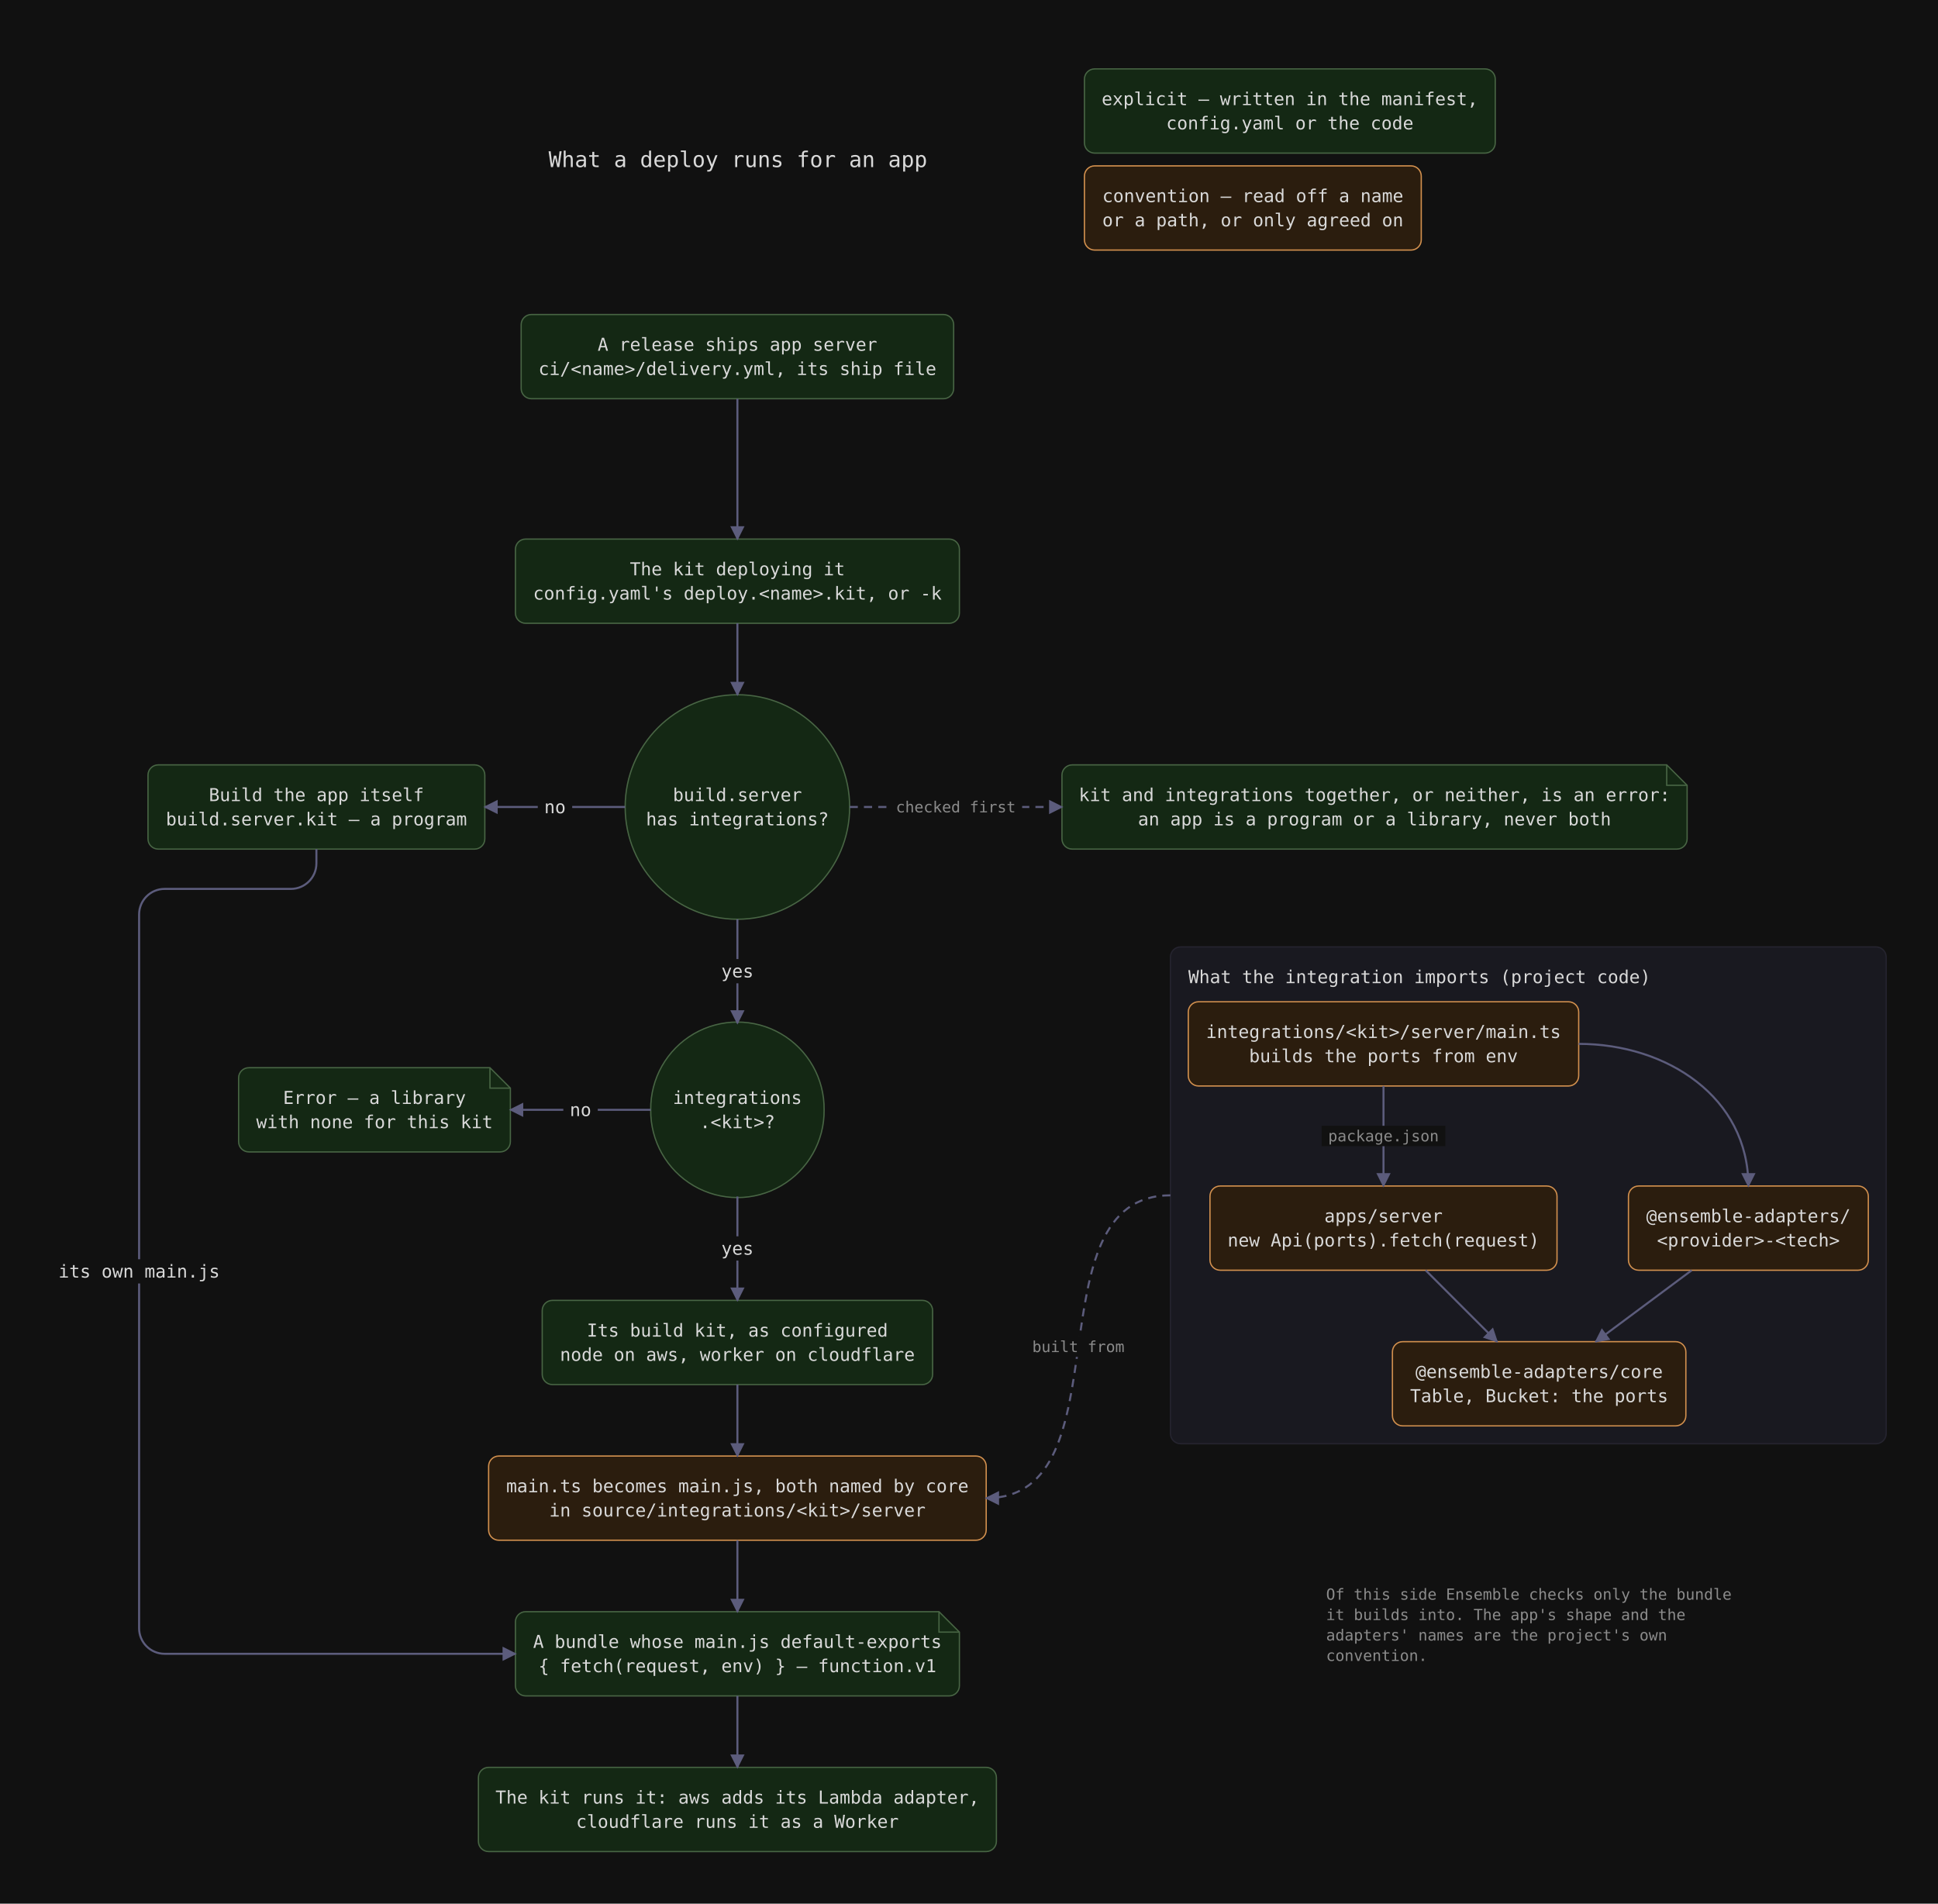
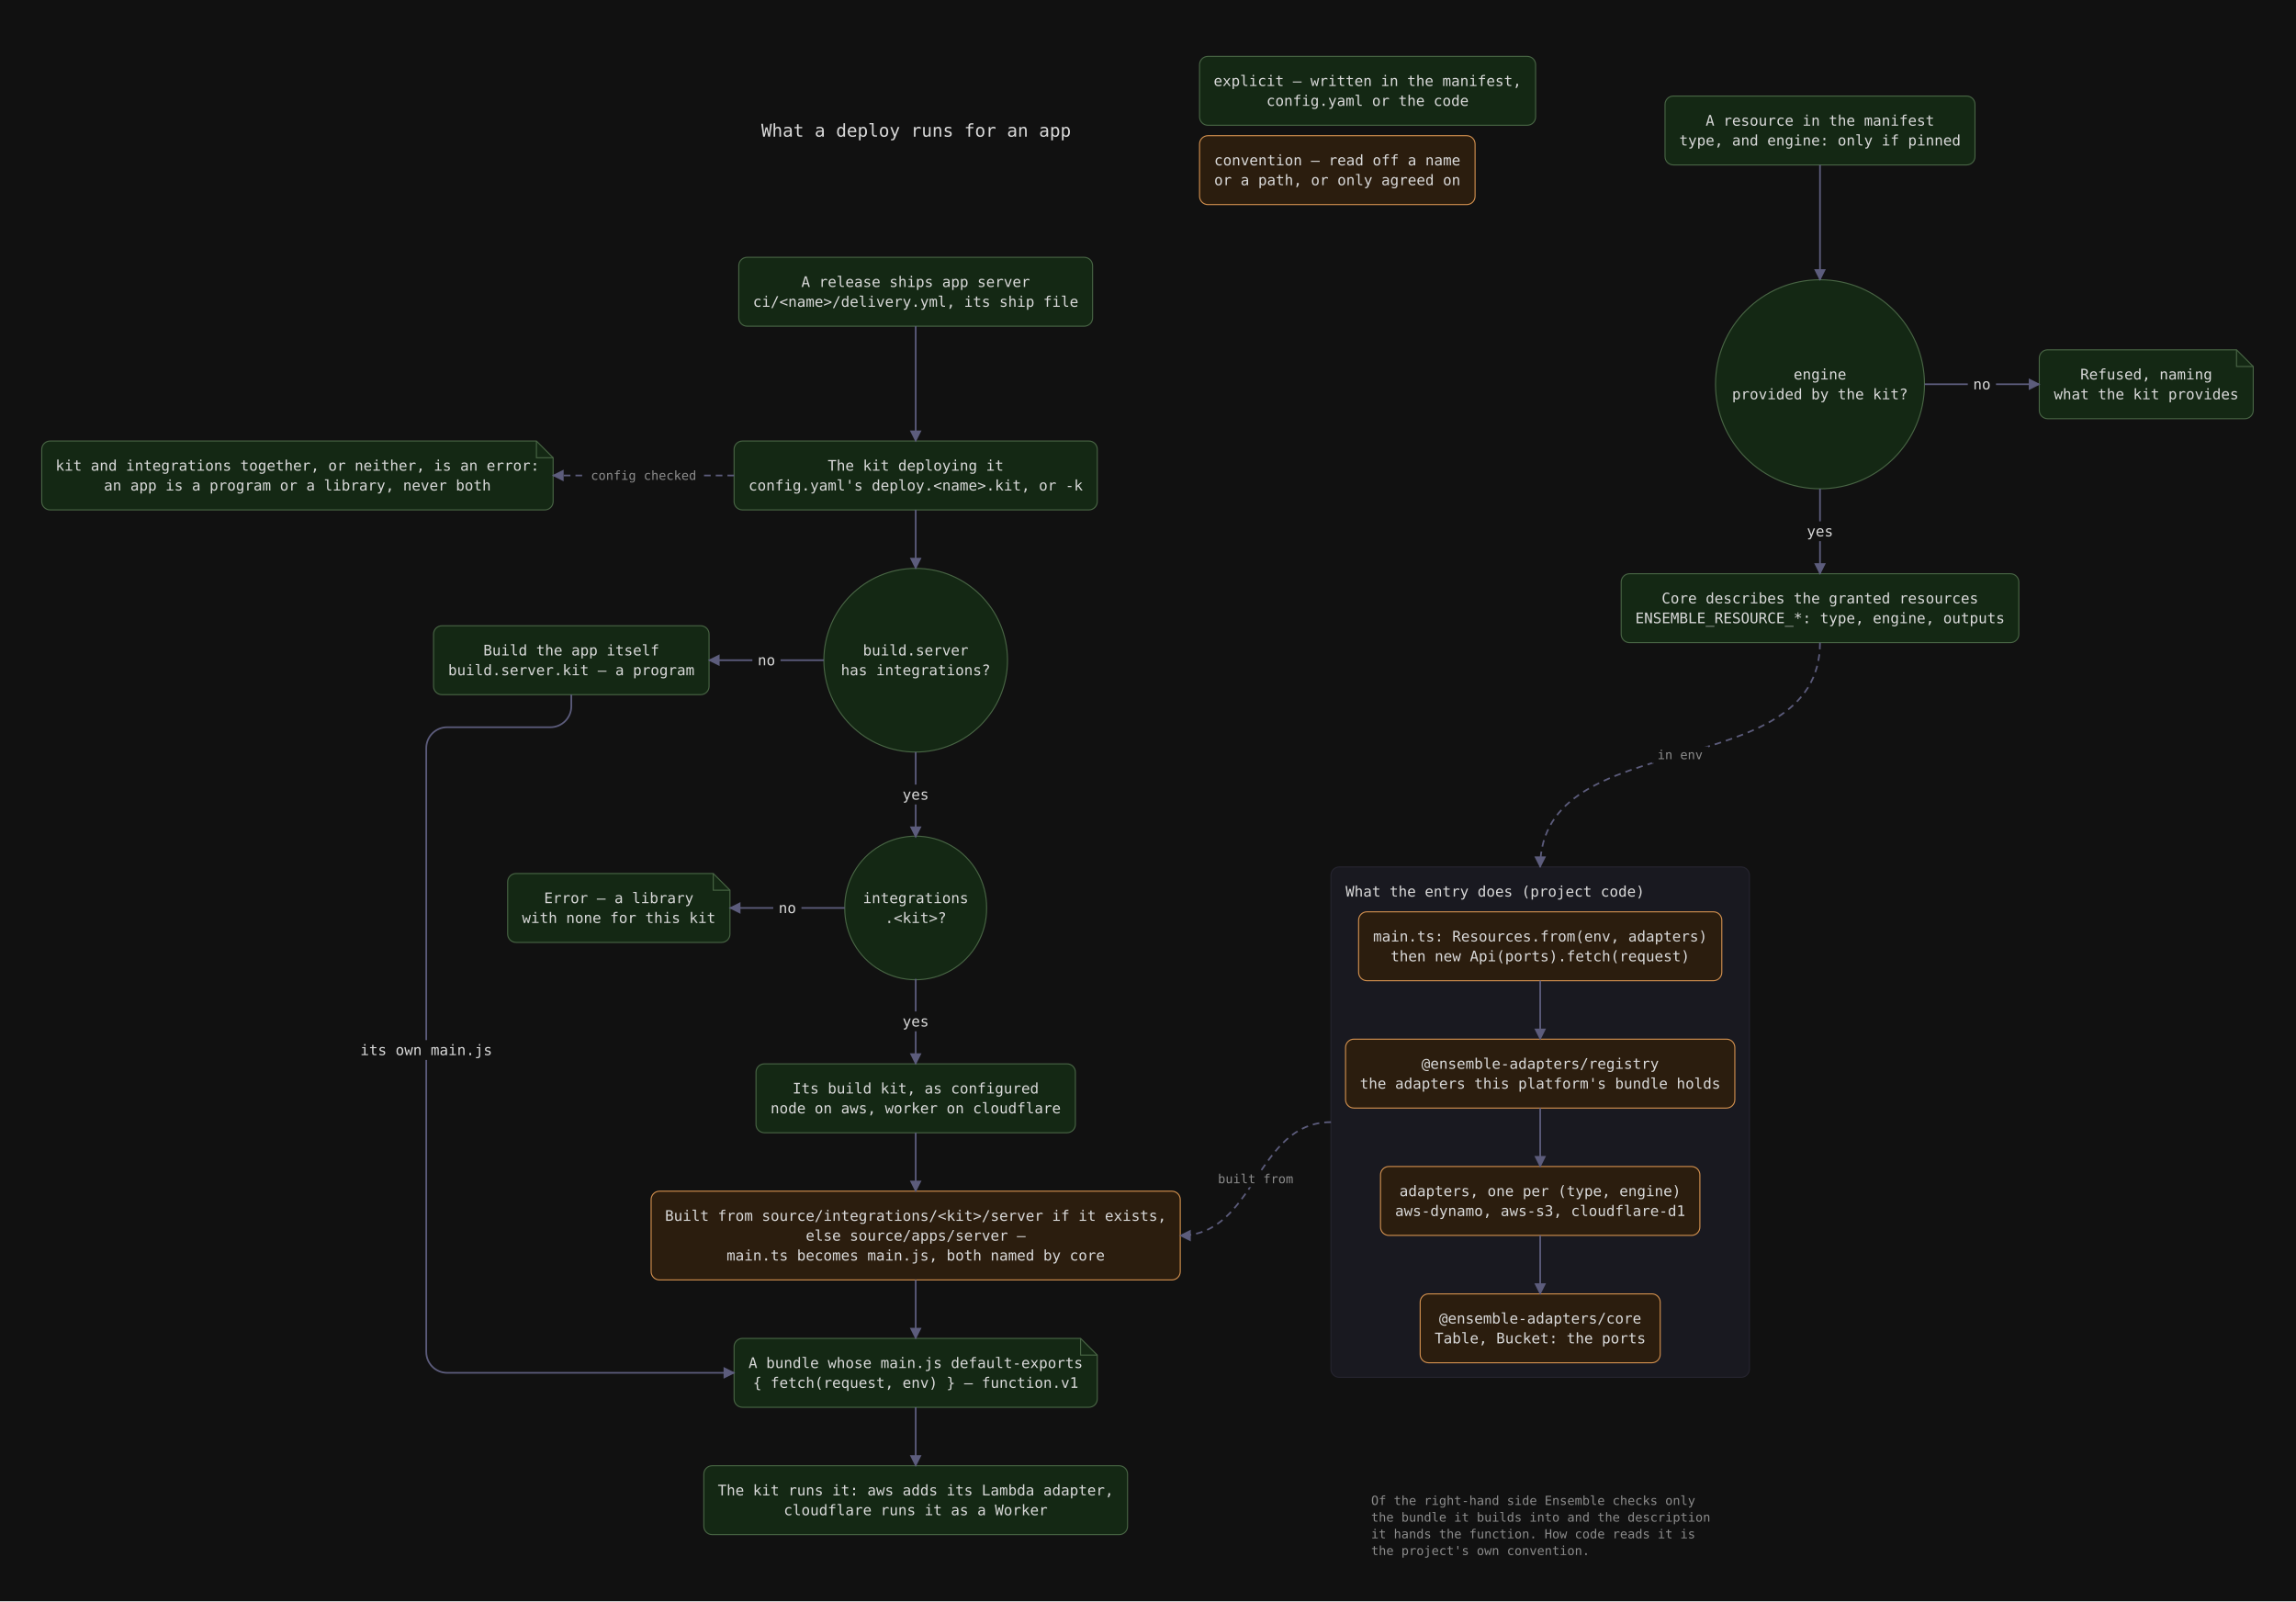
- <svg xmlns="http://www.w3.org/2000/svg" width="1519" height="1492" viewBox="-76 0 1519 1492" font-family="'DejaVu Sans Mono', 'Menlo', 'Consolas', 'Liberation Mono', 'Courier New', monospace" font-size="14px">
+ <svg xmlns="http://www.w3.org/2000/svg" width="2200" height="1534" viewBox="0 0 2200 1534" font-family="'DejaVu Sans Mono', 'Menlo', 'Consolas', 'Liberation Mono', 'Courier New', monospace" font-size="14px">
  <defs>
    <marker id="arrow-5c5c7c" viewBox="0 0 10 10" refX="9" refY="5" markerWidth="7" markerHeight="7" orient="auto-start-reverse">
      <path d="M 0 0 L 10 5 L 0 10 z" fill="#5c5c7c" />
    </marker>
    <marker id="arrow-5c5c7c-back" viewBox="0 0 10 10" refX="9" refY="5" markerWidth="7" markerHeight="7" orient="auto-start-reverse">
      <path d="M 0 0 L 10 5 L 0 10 z" fill="#5c5c7c" />
    </marker>
  </defs>
-   <rect x="-76" y="0" width="1519" height="1492" fill="#111111" />
+   <rect x="0" y="0" width="2200" height="1534" fill="#111111" />
  <g font-size="17px">
-     <text x="353.98" y="130.95" fill="#d9d9d9" text-anchor="start">What a deploy runs for an app</text>
+     <text x="729.4" y="130.95" fill="#d9d9d9" text-anchor="start">What a deploy runs for an app</text>
  </g>
-   <path d="M767.98 40 H1101.98 a8 8 0 0 1 8 8 V202 a8 8 0 0 1 -8 8 H767.98 a8 8 0 0 1 -8 -8 V48 a8 8 0 0 1 8 -8 Z" fill="none" stroke="none" />
-   <path d="M781.98 54 H1087.98 a8 8 0 0 1 8 8 V112 a8 8 0 0 1 -8 8 H781.98 a8 8 0 0 1 -8 -8 V62 a8 8 0 0 1 8 -8 Z" fill="#142814" stroke="#486544" />
-   <text x="934.98" y="82.4" fill="#d9d9d9" text-anchor="middle">explicit — written in the manifest,</text>
-   <text x="934.98" y="101.4" fill="#d9d9d9" text-anchor="middle">config.yaml or the code</text>
-   <path d="M781.98 130 H1029.98 a8 8 0 0 1 8 8 V188 a8 8 0 0 1 -8 8 H781.98 a8 8 0 0 1 -8 -8 V138 a8 8 0 0 1 8 -8 Z" fill="#2b1d0e" stroke="#d2904e" />
-   <text x="905.98" y="158.4" fill="#d9d9d9" text-anchor="middle">convention — read off a name</text>
-   <text x="905.98" y="177.4" fill="#d9d9d9" text-anchor="middle">or a path, or only agreed on</text>
-   <path d="M340.48 246.5 H663.48 a8 8 0 0 1 8 8 V304.5 a8 8 0 0 1 -8 8 H340.48 a8 8 0 0 1 -8 -8 V254.5 a8 8 0 0 1 8 -8 Z" fill="#142814" stroke="#486544" />
-   <text x="501.98" y="274.9" fill="#d9d9d9" text-anchor="middle">A release ships app server</text>
-   <text x="501.98" y="293.9" fill="#d9d9d9" text-anchor="middle">ci/&lt;name&gt;/delivery.yml, its ship file</text>
-   <path d="M335.98 422.5 H667.98 a8 8 0 0 1 8 8 V480.5 a8 8 0 0 1 -8 8 H335.98 a8 8 0 0 1 -8 -8 V430.5 a8 8 0 0 1 8 -8 Z" fill="#142814" stroke="#486544" />
-   <text x="501.98" y="450.9" fill="#d9d9d9" text-anchor="middle">The kit deploying it</text>
-   <text x="501.98" y="469.9" fill="#d9d9d9" text-anchor="middle">config.yaml's deploy.&lt;name&gt;.kit, or -k</text>
-   <path d="M414 632.48 a87.98 87.98 0 1 0 175.96 0 a87.98 87.98 0 1 0 -175.96 0 Z" fill="#142814" stroke="#486544" />
-   <text x="501.98" y="627.88" fill="#d9d9d9" text-anchor="middle">build.server</text>
-   <text x="501.98" y="646.88" fill="#d9d9d9" text-anchor="middle">has integrations?</text>
-   <path d="M48 599.48 H296 a8 8 0 0 1 8 8 V657.48 a8 8 0 0 1 -8 8 H48 a8 8 0 0 1 -8 -8 V607.48 a8 8 0 0 1 8 -8 Z" fill="#142814" stroke="#486544" />
-   <text x="172" y="627.88" fill="#d9d9d9" text-anchor="middle">Build the app itself</text>
-   <text x="172" y="646.88" fill="#d9d9d9" text-anchor="middle">build.server.kit — a program</text>
-   <path d="M434.03 869.82 a67.96 67.96 0 1 0 135.91 0 a67.96 67.96 0 1 0 -135.91 0 Z" fill="#142814" stroke="#486544" />
-   <text x="501.98" y="865.22" fill="#d9d9d9" text-anchor="middle">integrations</text>
-   <text x="501.98" y="884.22" fill="#d9d9d9" text-anchor="middle">.&lt;kit&gt;?</text>
-   <path d="M119.03 836.82 H308.03 L324.03 852.82 V894.82 a8 8 0 0 1 -8 8 H119.03 a8 8 0 0 1 -8 -8 V844.82 a8 8 0 0 1 8 -8 Z" fill="#142814" stroke="#486544" />
-   <path d="M308.03 836.82 V852.82 H324.03" fill="none" stroke="#486544" />
-   <text x="217.53" y="865.22" fill="#d9d9d9" text-anchor="middle">Error — a library</text>
-   <text x="217.53" y="884.22" fill="#d9d9d9" text-anchor="middle">with none for this kit</text>
-   <path d="M356.98 1019.17 H646.98 a8 8 0 0 1 8 8 V1077.17 a8 8 0 0 1 -8 8 H356.98 a8 8 0 0 1 -8 -8 V1027.17 a8 8 0 0 1 8 -8 Z" fill="#142814" stroke="#486544" />
-   <text x="501.98" y="1047.57" fill="#d9d9d9" text-anchor="middle">Its build kit, as configured</text>
-   <text x="501.98" y="1066.57" fill="#d9d9d9" text-anchor="middle">node on aws, worker on cloudflare</text>
-   <path d="M314.98 1141.17 H688.98 a8 8 0 0 1 8 8 V1199.17 a8 8 0 0 1 -8 8 H314.98 a8 8 0 0 1 -8 -8 V1149.17 a8 8 0 0 1 8 -8 Z" fill="#2b1d0e" stroke="#d2904e" />
-   <text x="501.98" y="1169.57" fill="#d9d9d9" text-anchor="middle">main.ts becomes main.js, both named by core</text>
-   <text x="501.98" y="1188.57" fill="#d9d9d9" text-anchor="middle">in source/integrations/&lt;kit&gt;/server</text>
-   <path d="M335.98 1263.17 H659.98 L675.98 1279.17 V1321.17 a8 8 0 0 1 -8 8 H335.98 a8 8 0 0 1 -8 -8 V1271.17 a8 8 0 0 1 8 -8 Z" fill="#142814" stroke="#486544" />
-   <path d="M659.98 1263.17 V1279.17 H675.98" fill="none" stroke="#486544" />
-   <text x="501.98" y="1291.57" fill="#d9d9d9" text-anchor="middle">A bundle whose main.js default-exports</text>
-   <text x="501.98" y="1310.57" fill="#d9d9d9" text-anchor="middle">{ fetch(request, env) } — function.v1</text>
-   <path d="M306.98 1385.17 H696.98 a8 8 0 0 1 8 8 V1443.17 a8 8 0 0 1 -8 8 H306.98 a8 8 0 0 1 -8 -8 V1393.17 a8 8 0 0 1 8 -8 Z" fill="#142814" stroke="#486544" />
-   <text x="501.98" y="1413.57" fill="#d9d9d9" text-anchor="middle">The kit runs it: aws adds its Lambda adapter,</text>
-   <text x="501.98" y="1432.57" fill="#d9d9d9" text-anchor="middle">cloudflare runs it as a Worker</text>
-   <path d="M849.38 742.14 H1394.38 a8 8 0 0 1 8 8 V1123.54 a8 8 0 0 1 -8 8 H849.38 a8 8 0 0 1 -8 -8 V750.14 a8 8 0 0 1 8 -8 Z" fill="#191920" stroke="#25242f" />
-   <text x="855.38" y="770.54" fill="#d9d9d9" text-anchor="start">What the integration imports (project code)</text>
-   <path d="M863.38 785.14 H1153.38 a8 8 0 0 1 8 8 V843.14 a8 8 0 0 1 -8 8 H863.38 a8 8 0 0 1 -8 -8 V793.14 a8 8 0 0 1 8 -8 Z" fill="#2b1d0e" stroke="#d2904e" />
-   <text x="1008.38" y="813.54" fill="#d9d9d9" text-anchor="middle">integrations/&lt;kit&gt;/server/main.ts</text>
-   <text x="1008.38" y="832.54" fill="#d9d9d9" text-anchor="middle">builds the ports from env</text>
-   <path d="M880.38 929.54 H1136.38 a8 8 0 0 1 8 8 V987.54 a8 8 0 0 1 -8 8 H880.38 a8 8 0 0 1 -8 -8 V937.54 a8 8 0 0 1 8 -8 Z" fill="#2b1d0e" stroke="#d2904e" />
-   <text x="1008.38" y="957.94" fill="#d9d9d9" text-anchor="middle">apps/server</text>
-   <text x="1008.38" y="976.94" fill="#d9d9d9" text-anchor="middle">new Api(ports).fetch(request)</text>
-   <path d="M1208.38 929.54 H1380.38 a8 8 0 0 1 8 8 V987.54 a8 8 0 0 1 -8 8 H1208.38 a8 8 0 0 1 -8 -8 V937.54 a8 8 0 0 1 8 -8 Z" fill="#2b1d0e" stroke="#d2904e" />
-   <text x="1294.38" y="957.94" fill="#d9d9d9" text-anchor="middle">@ensemble-adapters/</text>
-   <text x="1294.38" y="976.94" fill="#d9d9d9" text-anchor="middle">&lt;provider&gt;-&lt;tech&gt;</text>
-   <path d="M1023.38 1051.54 H1237.38 a8 8 0 0 1 8 8 V1109.54 a8 8 0 0 1 -8 8 H1023.38 a8 8 0 0 1 -8 -8 V1059.54 a8 8 0 0 1 8 -8 Z" fill="#2b1d0e" stroke="#d2904e" />
-   <text x="1130.38" y="1079.94" fill="#d9d9d9" text-anchor="middle">@ensemble-adapters/core</text>
-   <text x="1130.38" y="1098.94" fill="#d9d9d9" text-anchor="middle">Table, Bucket: the ports</text>
+   <path d="M1143.4 40 H1477.4 a8 8 0 0 1 8 8 V202 a8 8 0 0 1 -8 8 H1143.4 a8 8 0 0 1 -8 -8 V48 a8 8 0 0 1 8 -8 Z" fill="none" stroke="none" />
+   <path d="M1157.4 54 H1463.4 a8 8 0 0 1 8 8 V112 a8 8 0 0 1 -8 8 H1157.4 a8 8 0 0 1 -8 -8 V62 a8 8 0 0 1 8 -8 Z" fill="#142814" stroke="#486544" />
+   <text x="1310.4" y="82.4" fill="#d9d9d9" text-anchor="middle">explicit — written in the manifest,</text>
+   <text x="1310.4" y="101.4" fill="#d9d9d9" text-anchor="middle">config.yaml or the code</text>
+   <path d="M1157.4 130 H1405.4 a8 8 0 0 1 8 8 V188 a8 8 0 0 1 -8 8 H1157.4 a8 8 0 0 1 -8 -8 V138 a8 8 0 0 1 8 -8 Z" fill="#2b1d0e" stroke="#d2904e" />
+   <text x="1281.4" y="158.4" fill="#d9d9d9" text-anchor="middle">convention — read off a name</text>
+   <text x="1281.4" y="177.4" fill="#d9d9d9" text-anchor="middle">or a path, or only agreed on</text>
+   <path d="M1603.4 92 H1884.4 a8 8 0 0 1 8 8 V150 a8 8 0 0 1 -8 8 H1603.4 a8 8 0 0 1 -8 -8 V100 a8 8 0 0 1 8 -8 Z" fill="#142814" stroke="#486544" />
+   <text x="1743.9" y="120.4" fill="#d9d9d9" text-anchor="middle">A resource in the manifest</text>
+   <text x="1743.9" y="139.4" fill="#d9d9d9" text-anchor="middle">type, and engine: only if pinned</text>
+   <path d="M1643.78 368.12 a100.12 100.12 0 1 0 200.24 0 a100.12 100.12 0 1 0 -200.24 0 Z" fill="#142814" stroke="#486544" />
+   <text x="1743.9" y="363.52" fill="#d9d9d9" text-anchor="middle">engine</text>
+   <text x="1743.9" y="382.52" fill="#d9d9d9" text-anchor="middle">provided by the kit?</text>
+   <path d="M1962.02 335.12 H2143.02 L2159.02 351.12 V393.12 a8 8 0 0 1 -8 8 H1962.02 a8 8 0 0 1 -8 -8 V343.12 a8 8 0 0 1 8 -8 Z" fill="#142814" stroke="#486544" />
+   <path d="M2143.02 335.12 V351.12 H2159.02" fill="none" stroke="#486544" />
+   <text x="2056.52" y="363.52" fill="#d9d9d9" text-anchor="middle">Refused, naming</text>
+   <text x="2056.52" y="382.52" fill="#d9d9d9" text-anchor="middle">what the kit provides</text>
+   <path d="M1561.4 549.64 H1926.4 a8 8 0 0 1 8 8 V607.64 a8 8 0 0 1 -8 8 H1561.4 a8 8 0 0 1 -8 -8 V557.64 a8 8 0 0 1 8 -8 Z" fill="#142814" stroke="#486544" />
+   <text x="1743.9" y="578.04" fill="#d9d9d9" text-anchor="middle">Core describes the granted resources</text>
+   <text x="1743.9" y="597.04" fill="#d9d9d9" text-anchor="middle">ENSEMBLE_RESOURCE_*: type, engine, outputs</text>
+   <path d="M715.9 246.5 H1038.9 a8 8 0 0 1 8 8 V304.5 a8 8 0 0 1 -8 8 H715.9 a8 8 0 0 1 -8 -8 V254.5 a8 8 0 0 1 8 -8 Z" fill="#142814" stroke="#486544" />
+   <text x="877.4" y="274.9" fill="#d9d9d9" text-anchor="middle">A release ships app server</text>
+   <text x="877.4" y="293.9" fill="#d9d9d9" text-anchor="middle">ci/&lt;name&gt;/delivery.yml, its ship file</text>
+   <path d="M711.4 422.5 H1043.4 a8 8 0 0 1 8 8 V480.5 a8 8 0 0 1 -8 8 H711.4 a8 8 0 0 1 -8 -8 V430.5 a8 8 0 0 1 8 -8 Z" fill="#142814" stroke="#486544" />
+   <text x="877.4" y="450.9" fill="#d9d9d9" text-anchor="middle">The kit deploying it</text>
+   <text x="877.4" y="469.9" fill="#d9d9d9" text-anchor="middle">config.yaml's deploy.&lt;name&gt;.kit, or -k</text>
+   <path d="M789.42 632.48 a87.98 87.98 0 1 0 175.96 0 a87.98 87.98 0 1 0 -175.96 0 Z" fill="#142814" stroke="#486544" />
+   <text x="877.4" y="627.88" fill="#d9d9d9" text-anchor="middle">build.server</text>
+   <text x="877.4" y="646.88" fill="#d9d9d9" text-anchor="middle">has integrations?</text>
+   <path d="M423.42 599.48 H671.42 a8 8 0 0 1 8 8 V657.48 a8 8 0 0 1 -8 8 H423.42 a8 8 0 0 1 -8 -8 V607.48 a8 8 0 0 1 8 -8 Z" fill="#142814" stroke="#486544" />
+   <text x="547.42" y="627.88" fill="#d9d9d9" text-anchor="middle">Build the app itself</text>
+   <text x="547.42" y="646.88" fill="#d9d9d9" text-anchor="middle">build.server.kit — a program</text>
+   <path d="M809.44 869.82 a67.96 67.96 0 1 0 135.91 0 a67.96 67.96 0 1 0 -135.91 0 Z" fill="#142814" stroke="#486544" />
+   <text x="877.4" y="865.22" fill="#d9d9d9" text-anchor="middle">integrations</text>
+   <text x="877.4" y="884.22" fill="#d9d9d9" text-anchor="middle">.&lt;kit&gt;?</text>
+   <path d="M494.44 836.82 H683.44 L699.44 852.82 V894.82 a8 8 0 0 1 -8 8 H494.44 a8 8 0 0 1 -8 -8 V844.82 a8 8 0 0 1 8 -8 Z" fill="#142814" stroke="#486544" />
+   <path d="M683.44 836.82 V852.82 H699.44" fill="none" stroke="#486544" />
+   <text x="592.94" y="865.22" fill="#d9d9d9" text-anchor="middle">Error — a library</text>
+   <text x="592.94" y="884.22" fill="#d9d9d9" text-anchor="middle">with none for this kit</text>
+   <path d="M732.4 1019.17 H1022.4 a8 8 0 0 1 8 8 V1077.17 a8 8 0 0 1 -8 8 H732.4 a8 8 0 0 1 -8 -8 V1027.17 a8 8 0 0 1 8 -8 Z" fill="#142814" stroke="#486544" />
+   <text x="877.4" y="1047.57" fill="#d9d9d9" text-anchor="middle">Its build kit, as configured</text>
+   <text x="877.4" y="1066.57" fill="#d9d9d9" text-anchor="middle">node on aws, worker on cloudflare</text>
+   <path d="M631.9 1141.17 H1122.9 a8 8 0 0 1 8 8 V1218.17 a8 8 0 0 1 -8 8 H631.9 a8 8 0 0 1 -8 -8 V1149.17 a8 8 0 0 1 8 -8 Z" fill="#2b1d0e" stroke="#d2904e" />
+   <text x="877.4" y="1169.57" fill="#d9d9d9" text-anchor="middle">Built from source/integrations/&lt;kit&gt;/server if it exists,</text>
+   <text x="877.4" y="1188.57" fill="#d9d9d9" text-anchor="middle">else source/apps/server —</text>
+   <text x="877.4" y="1207.57" fill="#d9d9d9" text-anchor="middle">main.ts becomes main.js, both named by core</text>
+   <path d="M711.4 1282.17 H1035.4 L1051.4 1298.17 V1340.17 a8 8 0 0 1 -8 8 H711.4 a8 8 0 0 1 -8 -8 V1290.17 a8 8 0 0 1 8 -8 Z" fill="#142814" stroke="#486544" />
+   <path d="M1035.4 1282.17 V1298.17 H1051.4" fill="none" stroke="#486544" />
+   <text x="877.4" y="1310.57" fill="#d9d9d9" text-anchor="middle">A bundle whose main.js default-exports</text>
+   <text x="877.4" y="1329.57" fill="#d9d9d9" text-anchor="middle">{ fetch(request, env) } — function.v1</text>
+   <path d="M682.4 1404.17 H1072.4 a8 8 0 0 1 8 8 V1462.17 a8 8 0 0 1 -8 8 H682.4 a8 8 0 0 1 -8 -8 V1412.17 a8 8 0 0 1 8 -8 Z" fill="#142814" stroke="#486544" />
+   <text x="877.4" y="1432.57" fill="#d9d9d9" text-anchor="middle">The kit runs it: aws adds its Lambda adapter,</text>
+   <text x="877.4" y="1451.57" fill="#d9d9d9" text-anchor="middle">cloudflare runs it as a Worker</text>
+   <path d="M1283.3 830.52 H1668.3 a8 8 0 0 1 8 8 V1311.52 a8 8 0 0 1 -8 8 H1283.3 a8 8 0 0 1 -8 -8 V838.52 a8 8 0 0 1 8 -8 Z" fill="#191920" stroke="#25242f" />
+   <text x="1289.3" y="858.92" fill="#d9d9d9" text-anchor="start">What the entry does (project code)</text>
+   <path d="M1309.8 873.52 H1641.8 a8 8 0 0 1 8 8 V931.52 a8 8 0 0 1 -8 8 H1309.8 a8 8 0 0 1 -8 -8 V881.52 a8 8 0 0 1 8 -8 Z" fill="#2b1d0e" stroke="#d2904e" />
+   <text x="1475.8" y="901.92" fill="#d9d9d9" text-anchor="middle">main.ts: Resources.from(env, adapters)</text>
+   <text x="1475.8" y="920.92" fill="#d9d9d9" text-anchor="middle">then new Api(ports).fetch(request)</text>
+   <path d="M1297.3 995.52 H1654.3 a8 8 0 0 1 8 8 V1053.52 a8 8 0 0 1 -8 8 H1297.3 a8 8 0 0 1 -8 -8 V1003.52 a8 8 0 0 1 8 -8 Z" fill="#2b1d0e" stroke="#d2904e" />
+   <text x="1475.8" y="1023.92" fill="#d9d9d9" text-anchor="middle">@ensemble-adapters/registry</text>
+   <text x="1475.8" y="1042.92" fill="#d9d9d9" text-anchor="middle">the adapters this platform's bundle holds</text>
+   <path d="M1330.8 1117.52 H1620.8 a8 8 0 0 1 8 8 V1175.52 a8 8 0 0 1 -8 8 H1330.8 a8 8 0 0 1 -8 -8 V1125.52 a8 8 0 0 1 8 -8 Z" fill="#2b1d0e" stroke="#d2904e" />
+   <text x="1475.8" y="1145.92" fill="#d9d9d9" text-anchor="middle">adapters, one per (type, engine)</text>
+   <text x="1475.8" y="1164.92" fill="#d9d9d9" text-anchor="middle">aws-dynamo, aws-s3, cloudflare-d1</text>
+   <path d="M1368.8 1239.52 H1582.8 a8 8 0 0 1 8 8 V1297.52 a8 8 0 0 1 -8 8 H1368.8 a8 8 0 0 1 -8 -8 V1247.52 a8 8 0 0 1 8 -8 Z" fill="#2b1d0e" stroke="#d2904e" />
+   <text x="1475.8" y="1267.92" fill="#d9d9d9" text-anchor="middle">@ensemble-adapters/core</text>
+   <text x="1475.8" y="1286.92" fill="#d9d9d9" text-anchor="middle">Table, Bucket: the ports</text>
  <g font-size="12px">
-     <text x="963.38" y="1253.74" fill="#8b8b8b" text-anchor="start">Of this side Ensemble checks only the bundle</text>
-     <text x="963.38" y="1269.74" fill="#8b8b8b" text-anchor="start">it builds into. The app's shape and the</text>
-     <text x="963.38" y="1285.74" fill="#8b8b8b" text-anchor="start">adapters' names are the project's own</text>
-     <text x="963.38" y="1301.74" fill="#8b8b8b" text-anchor="start">convention.</text>
+     <text x="1313.8" y="1441.72" fill="#8b8b8b" text-anchor="start">Of the right-hand side Ensemble checks only</text>
+     <text x="1313.8" y="1457.72" fill="#8b8b8b" text-anchor="start">the bundle it builds into and the description</text>
+     <text x="1313.8" y="1473.72" fill="#8b8b8b" text-anchor="start">it hands the function. How code reads it is</text>
+     <text x="1313.8" y="1489.72" fill="#8b8b8b" text-anchor="start">the project's own convention.</text>
  </g>
-   <path d="M764.36 599.48 H1230.36 L1246.36 615.48 V657.48 a8 8 0 0 1 -8 8 H764.36 a8 8 0 0 1 -8 -8 V607.48 a8 8 0 0 1 8 -8 Z" fill="#142814" stroke="#486544" />
-   <path d="M1230.36 599.48 V615.48 H1246.36" fill="none" stroke="#486544" />
-   <text x="1001.36" y="627.88" fill="#d9d9d9" text-anchor="middle">kit and integrations together, or neither, is an error:</text>
-   <text x="1001.36" y="646.88" fill="#d9d9d9" text-anchor="middle">an app is a program or a library, never both</text>
-   <line x1="501.98" y1="312.5" x2="501.98" y2="422.5" stroke="#5c5c7c" stroke-width="1.6" marker-end="url(#arrow-5c5c7c)" />
-   <line x1="501.98" y1="488.5" x2="501.98" y2="544.5" stroke="#5c5c7c" stroke-width="1.6" marker-end="url(#arrow-5c5c7c)" />
-   <path d="M 414 632.48 C 370 632.48, 348 632.48, 304 632.48" fill="none" stroke="#5c5c7c" stroke-width="1.6" marker-end="url(#arrow-5c5c7c)" />
-   <rect x="345.5" y="622.98" width="27" height="19" fill="#111111" />
-   <text x="359" y="637.38" fill="#d9d9d9" text-anchor="middle">no</text>
-   <line x1="501.98" y1="720.46" x2="501.98" y2="801.86" stroke="#5c5c7c" stroke-width="1.6" marker-end="url(#arrow-5c5c7c)" />
-   <rect x="483.98" y="751.66" width="36" height="19" fill="#111111" />
-   <text x="501.98" y="766.06" fill="#d9d9d9" text-anchor="middle">yes</text>
-   <path d="M 434.03 869.82 C 390.03 869.82, 368.03 869.82, 324.03 869.82" fill="none" stroke="#5c5c7c" stroke-width="1.6" marker-end="url(#arrow-5c5c7c)" />
-   <rect x="365.53" y="860.32" width="27" height="19" fill="#111111" />
-   <text x="379.03" y="874.72" fill="#d9d9d9" text-anchor="middle">no</text>
-   <line x1="501.98" y1="937.77" x2="501.98" y2="1019.17" stroke="#5c5c7c" stroke-width="1.6" marker-end="url(#arrow-5c5c7c)" />
-   <rect x="483.98" y="968.97" width="36" height="19" fill="#111111" />
-   <text x="501.98" y="983.37" fill="#d9d9d9" text-anchor="middle">yes</text>
-   <line x1="501.98" y1="1085.17" x2="501.98" y2="1141.17" stroke="#5c5c7c" stroke-width="1.6" marker-end="url(#arrow-5c5c7c)" />
-   <line x1="501.98" y1="1207.17" x2="501.98" y2="1263.17" stroke="#5c5c7c" stroke-width="1.6" marker-end="url(#arrow-5c5c7c)" />
-   <path d="M 172 665.48 L 172 676.68 C 172 687.73, 163.05 696.68, 152 696.68 L 53.03 696.68 C 41.98 696.68, 33.03 705.64, 33.03 716.68 L 33.03 1276.17 C 33.03 1287.22, 41.98 1296.17, 53.03 1296.17 L 327.98 1296.17" fill="none" stroke="#5c5c7c" stroke-width="1.6" marker-end="url(#arrow-5c5c7c)" />
-   <rect x="-34.97" y="986.93" width="136" height="19" fill="#111111" />
-   <text x="33.03" y="1001.33" fill="#d9d9d9" text-anchor="middle">its own main.js</text>
-   <line x1="501.98" y1="1329.17" x2="501.98" y2="1385.17" stroke="#5c5c7c" stroke-width="1.6" marker-end="url(#arrow-5c5c7c)" />
-   <path d="M 589.96 632.48 C 656.52 632.48, 689.8 632.48, 756.36 632.48" fill="none" stroke="#5c5c7c" stroke-width="1.6" stroke-dasharray="6.4 4.8" marker-end="url(#arrow-5c5c7c)" />
-   <rect x="621.16" y="624.48" width="104" height="16" fill="#111111" />
+   <path d="M48 422.5 H514 L530 438.5 V480.5 a8 8 0 0 1 -8 8 H48 a8 8 0 0 1 -8 -8 V430.5 a8 8 0 0 1 8 -8 Z" fill="#142814" stroke="#486544" />
+   <path d="M514 422.5 V438.5 H530" fill="none" stroke="#486544" />
+   <text x="285" y="450.9" fill="#d9d9d9" text-anchor="middle">kit and integrations together, or neither, is an error:</text>
+   <text x="285" y="469.9" fill="#d9d9d9" text-anchor="middle">an app is a program or a library, never both</text>
+   <line x1="1743.9" y1="158" x2="1743.9" y2="268" stroke="#5c5c7c" stroke-width="1.6" marker-end="url(#arrow-5c5c7c)" />
+   <path d="M 1844.02 368.12 C 1888.02 368.12, 1910.02 368.12, 1954.02 368.12" fill="none" stroke="#5c5c7c" stroke-width="1.6" marker-end="url(#arrow-5c5c7c)" />
+   <rect x="1885.52" y="358.62" width="27" height="19" fill="#111111" />
+   <text x="1899.02" y="373.02" fill="#d9d9d9" text-anchor="middle">no</text>
+   <line x1="1743.9" y1="468.24" x2="1743.9" y2="549.64" stroke="#5c5c7c" stroke-width="1.6" marker-end="url(#arrow-5c5c7c)" />
+   <rect x="1725.9" y="499.44" width="36" height="19" fill="#111111" />
+   <text x="1743.9" y="513.84" fill="#d9d9d9" text-anchor="middle">yes</text>
+   <line x1="877.4" y1="312.5" x2="877.4" y2="422.5" stroke="#5c5c7c" stroke-width="1.6" marker-end="url(#arrow-5c5c7c)" />
+   <line x1="877.4" y1="488.5" x2="877.4" y2="544.5" stroke="#5c5c7c" stroke-width="1.6" marker-end="url(#arrow-5c5c7c)" />
+   <path d="M 789.42 632.48 C 745.42 632.48, 723.42 632.48, 679.42 632.48" fill="none" stroke="#5c5c7c" stroke-width="1.6" marker-end="url(#arrow-5c5c7c)" />
+   <rect x="720.92" y="622.98" width="27" height="19" fill="#111111" />
+   <text x="734.42" y="637.38" fill="#d9d9d9" text-anchor="middle">no</text>
+   <line x1="877.4" y1="720.46" x2="877.4" y2="801.86" stroke="#5c5c7c" stroke-width="1.6" marker-end="url(#arrow-5c5c7c)" />
+   <rect x="859.4" y="751.66" width="36" height="19" fill="#111111" />
+   <text x="877.4" y="766.06" fill="#d9d9d9" text-anchor="middle">yes</text>
+   <path d="M 809.44 869.82 C 765.44 869.82, 743.44 869.82, 699.44 869.82" fill="none" stroke="#5c5c7c" stroke-width="1.6" marker-end="url(#arrow-5c5c7c)" />
+   <rect x="740.94" y="860.32" width="27" height="19" fill="#111111" />
+   <text x="754.44" y="874.72" fill="#d9d9d9" text-anchor="middle">no</text>
+   <line x1="877.4" y1="937.77" x2="877.4" y2="1019.17" stroke="#5c5c7c" stroke-width="1.6" marker-end="url(#arrow-5c5c7c)" />
+   <rect x="859.4" y="968.97" width="36" height="19" fill="#111111" />
+   <text x="877.4" y="983.37" fill="#d9d9d9" text-anchor="middle">yes</text>
+   <line x1="877.4" y1="1085.17" x2="877.4" y2="1141.17" stroke="#5c5c7c" stroke-width="1.6" marker-end="url(#arrow-5c5c7c)" />
+   <line x1="877.4" y1="1226.17" x2="877.4" y2="1282.17" stroke="#5c5c7c" stroke-width="1.6" marker-end="url(#arrow-5c5c7c)" />
+   <path d="M 547.42 665.48 L 547.42 676.68 C 547.42 687.73, 538.46 696.68, 527.42 696.68 L 428.44 696.68 C 417.4 696.68, 408.44 705.64, 408.44 716.68 L 408.44 1295.17 C 408.44 1306.22, 417.4 1315.17, 428.44 1315.17 L 703.4 1315.17" fill="none" stroke="#5c5c7c" stroke-width="1.6" marker-end="url(#arrow-5c5c7c)" />
+   <rect x="340.44" y="996.43" width="136" height="19" fill="#111111" />
+   <text x="408.44" y="1010.83" fill="#d9d9d9" text-anchor="middle">its own main.js</text>
+   <line x1="877.4" y1="1348.17" x2="877.4" y2="1404.17" stroke="#5c5c7c" stroke-width="1.6" marker-end="url(#arrow-5c5c7c)" />
+   <path d="M 703.4 455.5 C 634.04 455.5, 599.36 455.5, 530 455.5" fill="none" stroke="#5c5c7c" stroke-width="1.6" stroke-dasharray="6.4 4.8" marker-end="url(#arrow-5c5c7c)" />
+   <rect x="561.2" y="447.5" width="111" height="16" fill="#111111" />
  <g font-size="12px">
-     <text x="673.16" y="636.68" fill="#8b8b8b" text-anchor="middle">checked first</text>
+     <text x="616.7" y="459.7" fill="#8b8b8b" text-anchor="middle">config checked</text>
  </g>
-   <line x1="1008.38" y1="851.14" x2="1008.38" y2="929.54" stroke="#5c5c7c" stroke-width="1.6" marker-end="url(#arrow-5c5c7c)" />
-   <rect x="959.88" y="882.34" width="97" height="16" fill="#111111" />
+   <line x1="1475.8" y1="939.52" x2="1475.8" y2="995.52" stroke="#5c5c7c" stroke-width="1.6" marker-end="url(#arrow-5c5c7c)" />
+   <line x1="1475.8" y1="1061.52" x2="1475.8" y2="1117.52" stroke="#5c5c7c" stroke-width="1.6" marker-end="url(#arrow-5c5c7c)" />
+   <line x1="1475.8" y1="1183.52" x2="1475.8" y2="1239.52" stroke="#5c5c7c" stroke-width="1.6" marker-end="url(#arrow-5c5c7c)" />
+   <path d="M 1275.3 1075.02 C 1203.01 1075.02, 1203.19 1183.67, 1130.9 1183.67" fill="none" stroke="#5c5c7c" stroke-width="1.6" stroke-dasharray="6.4 4.8" marker-end="url(#arrow-5c5c7c)" />
+   <rect x="1162.1" y="1121.35" width="82" height="16" fill="#111111" />
  <g font-size="12px">
-     <text x="1008.38" y="894.54" fill="#8b8b8b" text-anchor="middle">package.json</text>
+     <text x="1203.1" y="1133.55" fill="#8b8b8b" text-anchor="middle">built from</text>
  </g>
-   <path d="M 1161.38 818.14 C 1230.78 818.14, 1294.38 860.14, 1294.38 929.54" fill="none" stroke="#5c5c7c" stroke-width="1.6" marker-end="url(#arrow-5c5c7c)" />
-   <line x1="1041.38" y1="995.54" x2="1097.38" y2="1051.54" stroke="#5c5c7c" stroke-width="1.6" marker-end="url(#arrow-5c5c7c)" />
-   <line x1="1250.02" y1="995.54" x2="1174.74" y2="1051.54" stroke="#5c5c7c" stroke-width="1.6" marker-end="url(#arrow-5c5c7c)" />
-   <path d="M 841.38 936.84 C 730.26 936.84, 808.11 1174.17, 696.98 1174.17" fill="none" stroke="#5c5c7c" stroke-width="1.6" stroke-dasharray="6.4 4.8" marker-end="url(#arrow-5c5c7c)" />
-   <rect x="728.18" y="1047.51" width="82" height="16" fill="#111111" />
+   <path d="M 1743.9 615.64 C 1743.9 753.08, 1475.8 693.09, 1475.8 830.52" fill="none" stroke="#5c5c7c" stroke-width="1.6" stroke-dasharray="6.4 4.8" marker-end="url(#arrow-5c5c7c)" />
+   <rect x="1582.85" y="715.08" width="54" height="16" fill="#111111" />
  <g font-size="12px">
-     <text x="769.18" y="1059.71" fill="#8b8b8b" text-anchor="middle">built from</text>
+     <text x="1609.85" y="727.28" fill="#8b8b8b" text-anchor="middle">in env</text>
  </g>
</svg>
